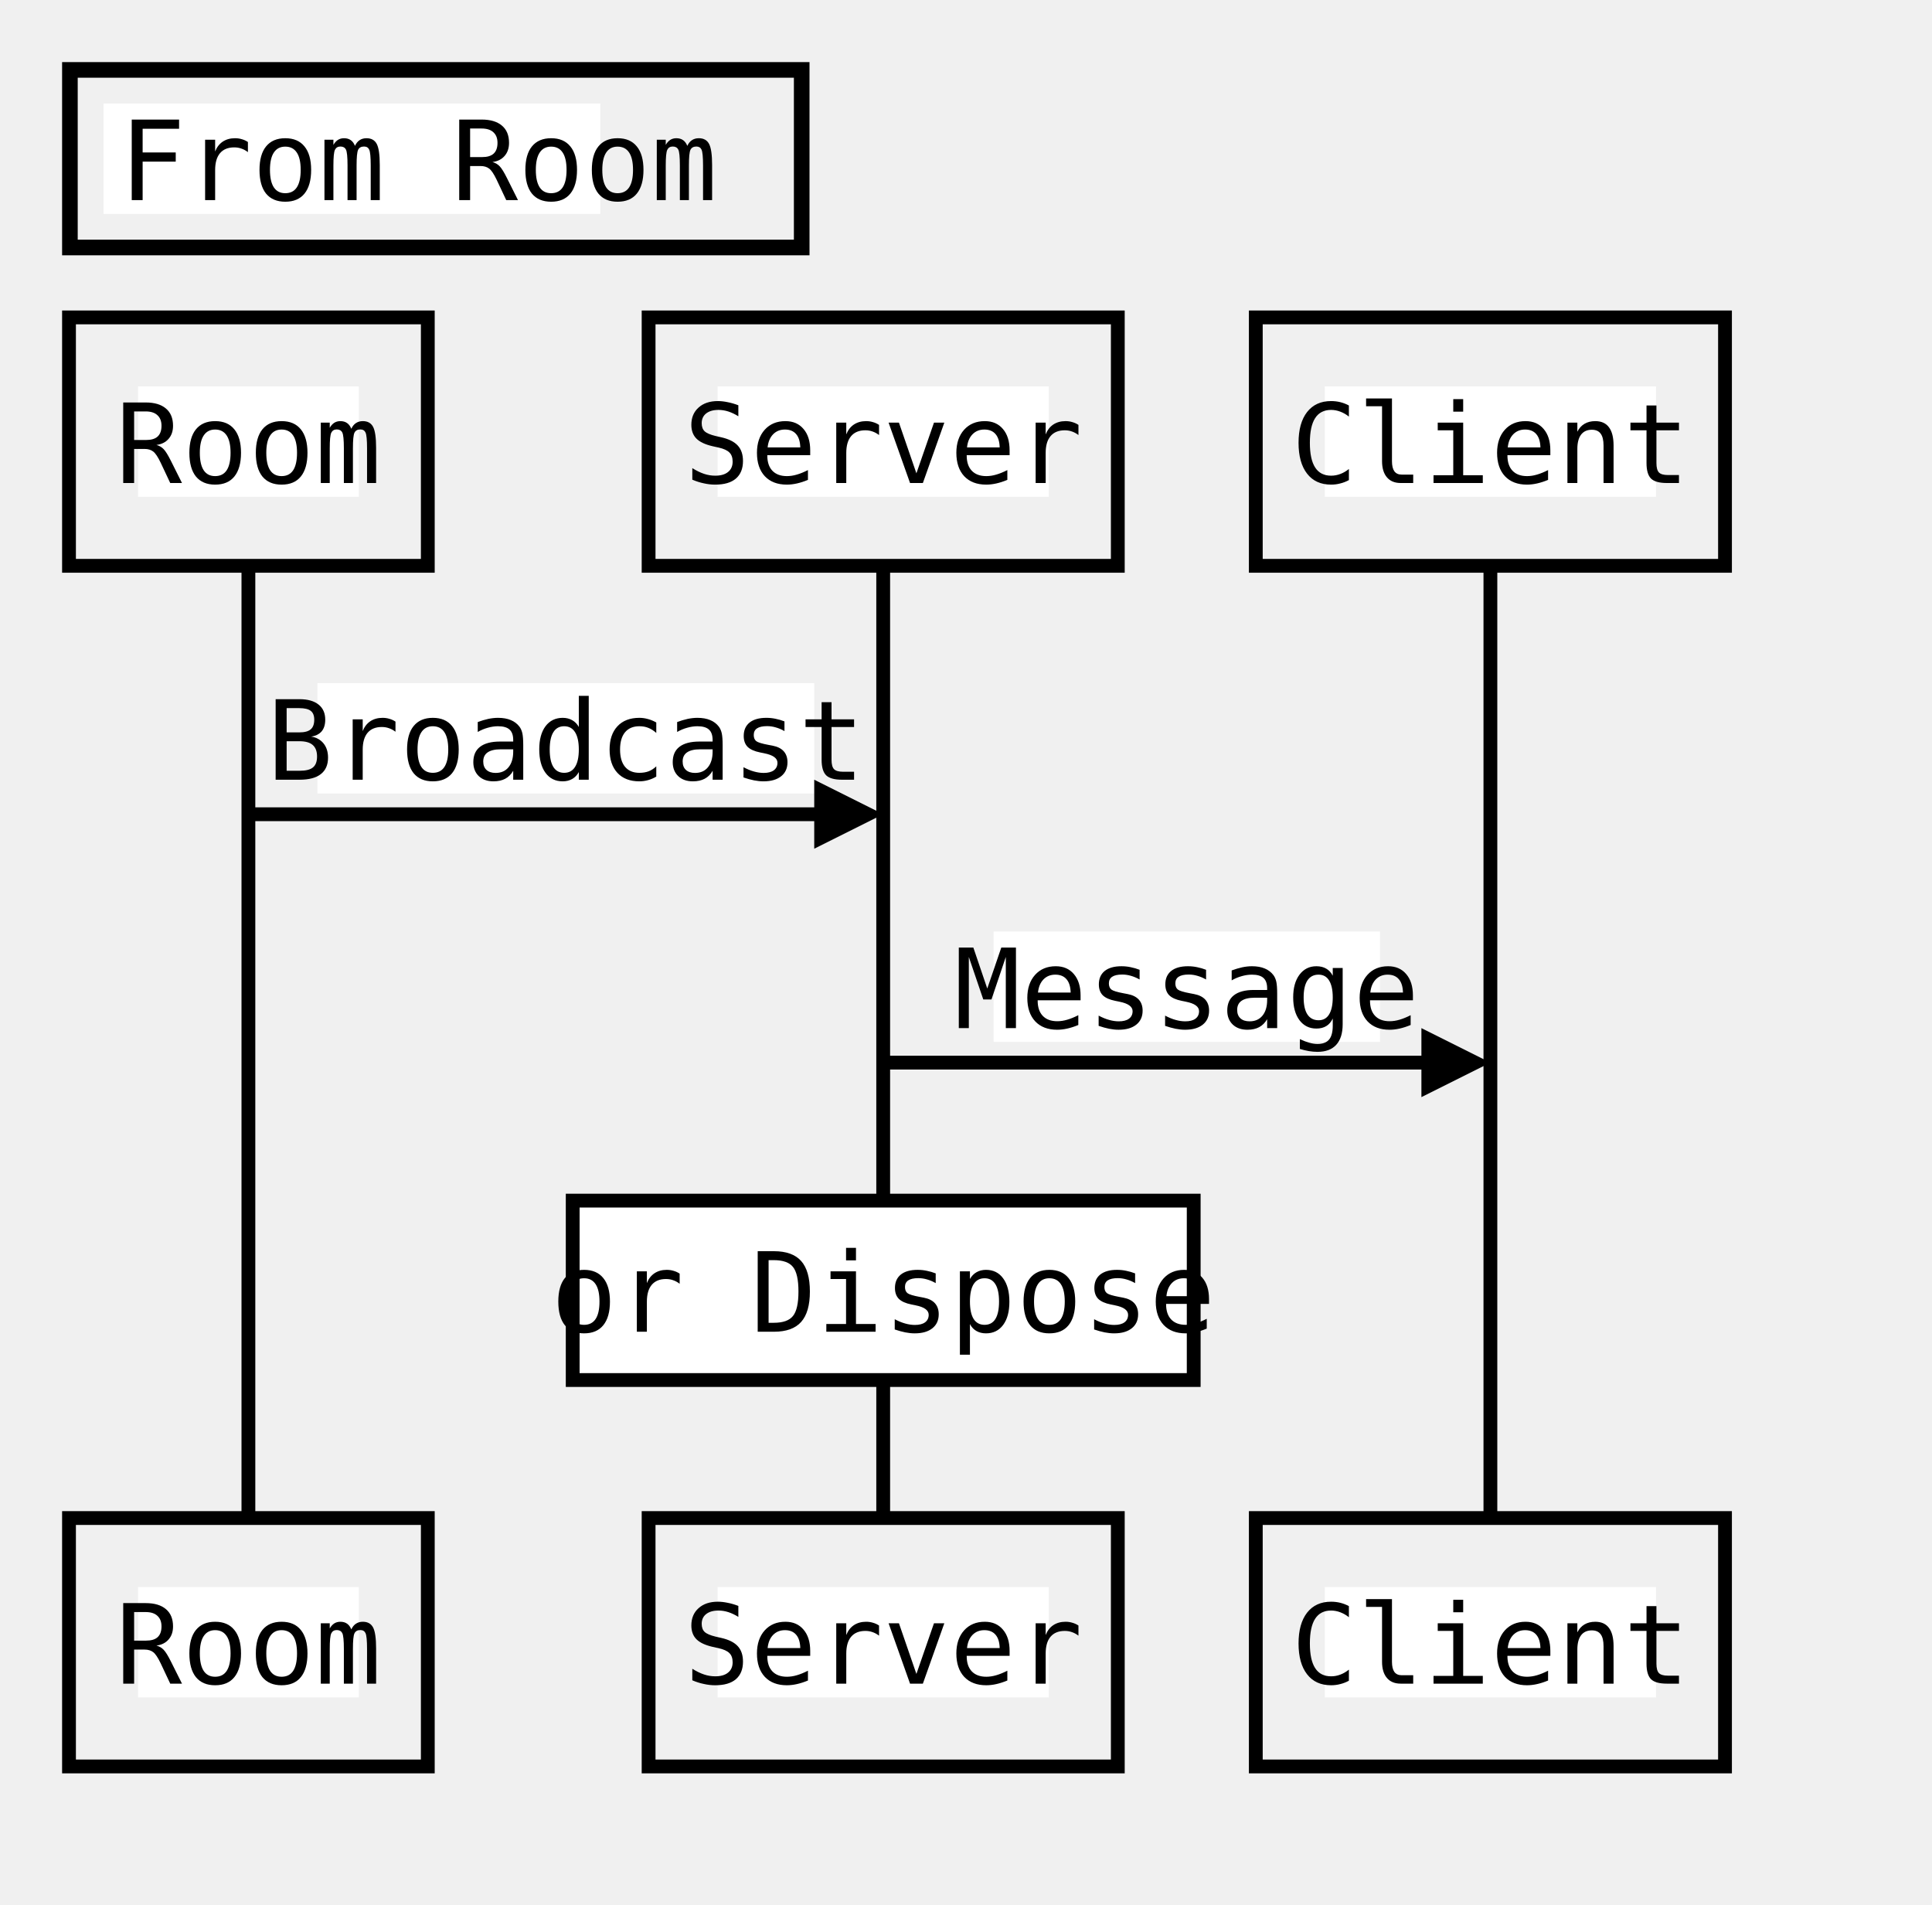
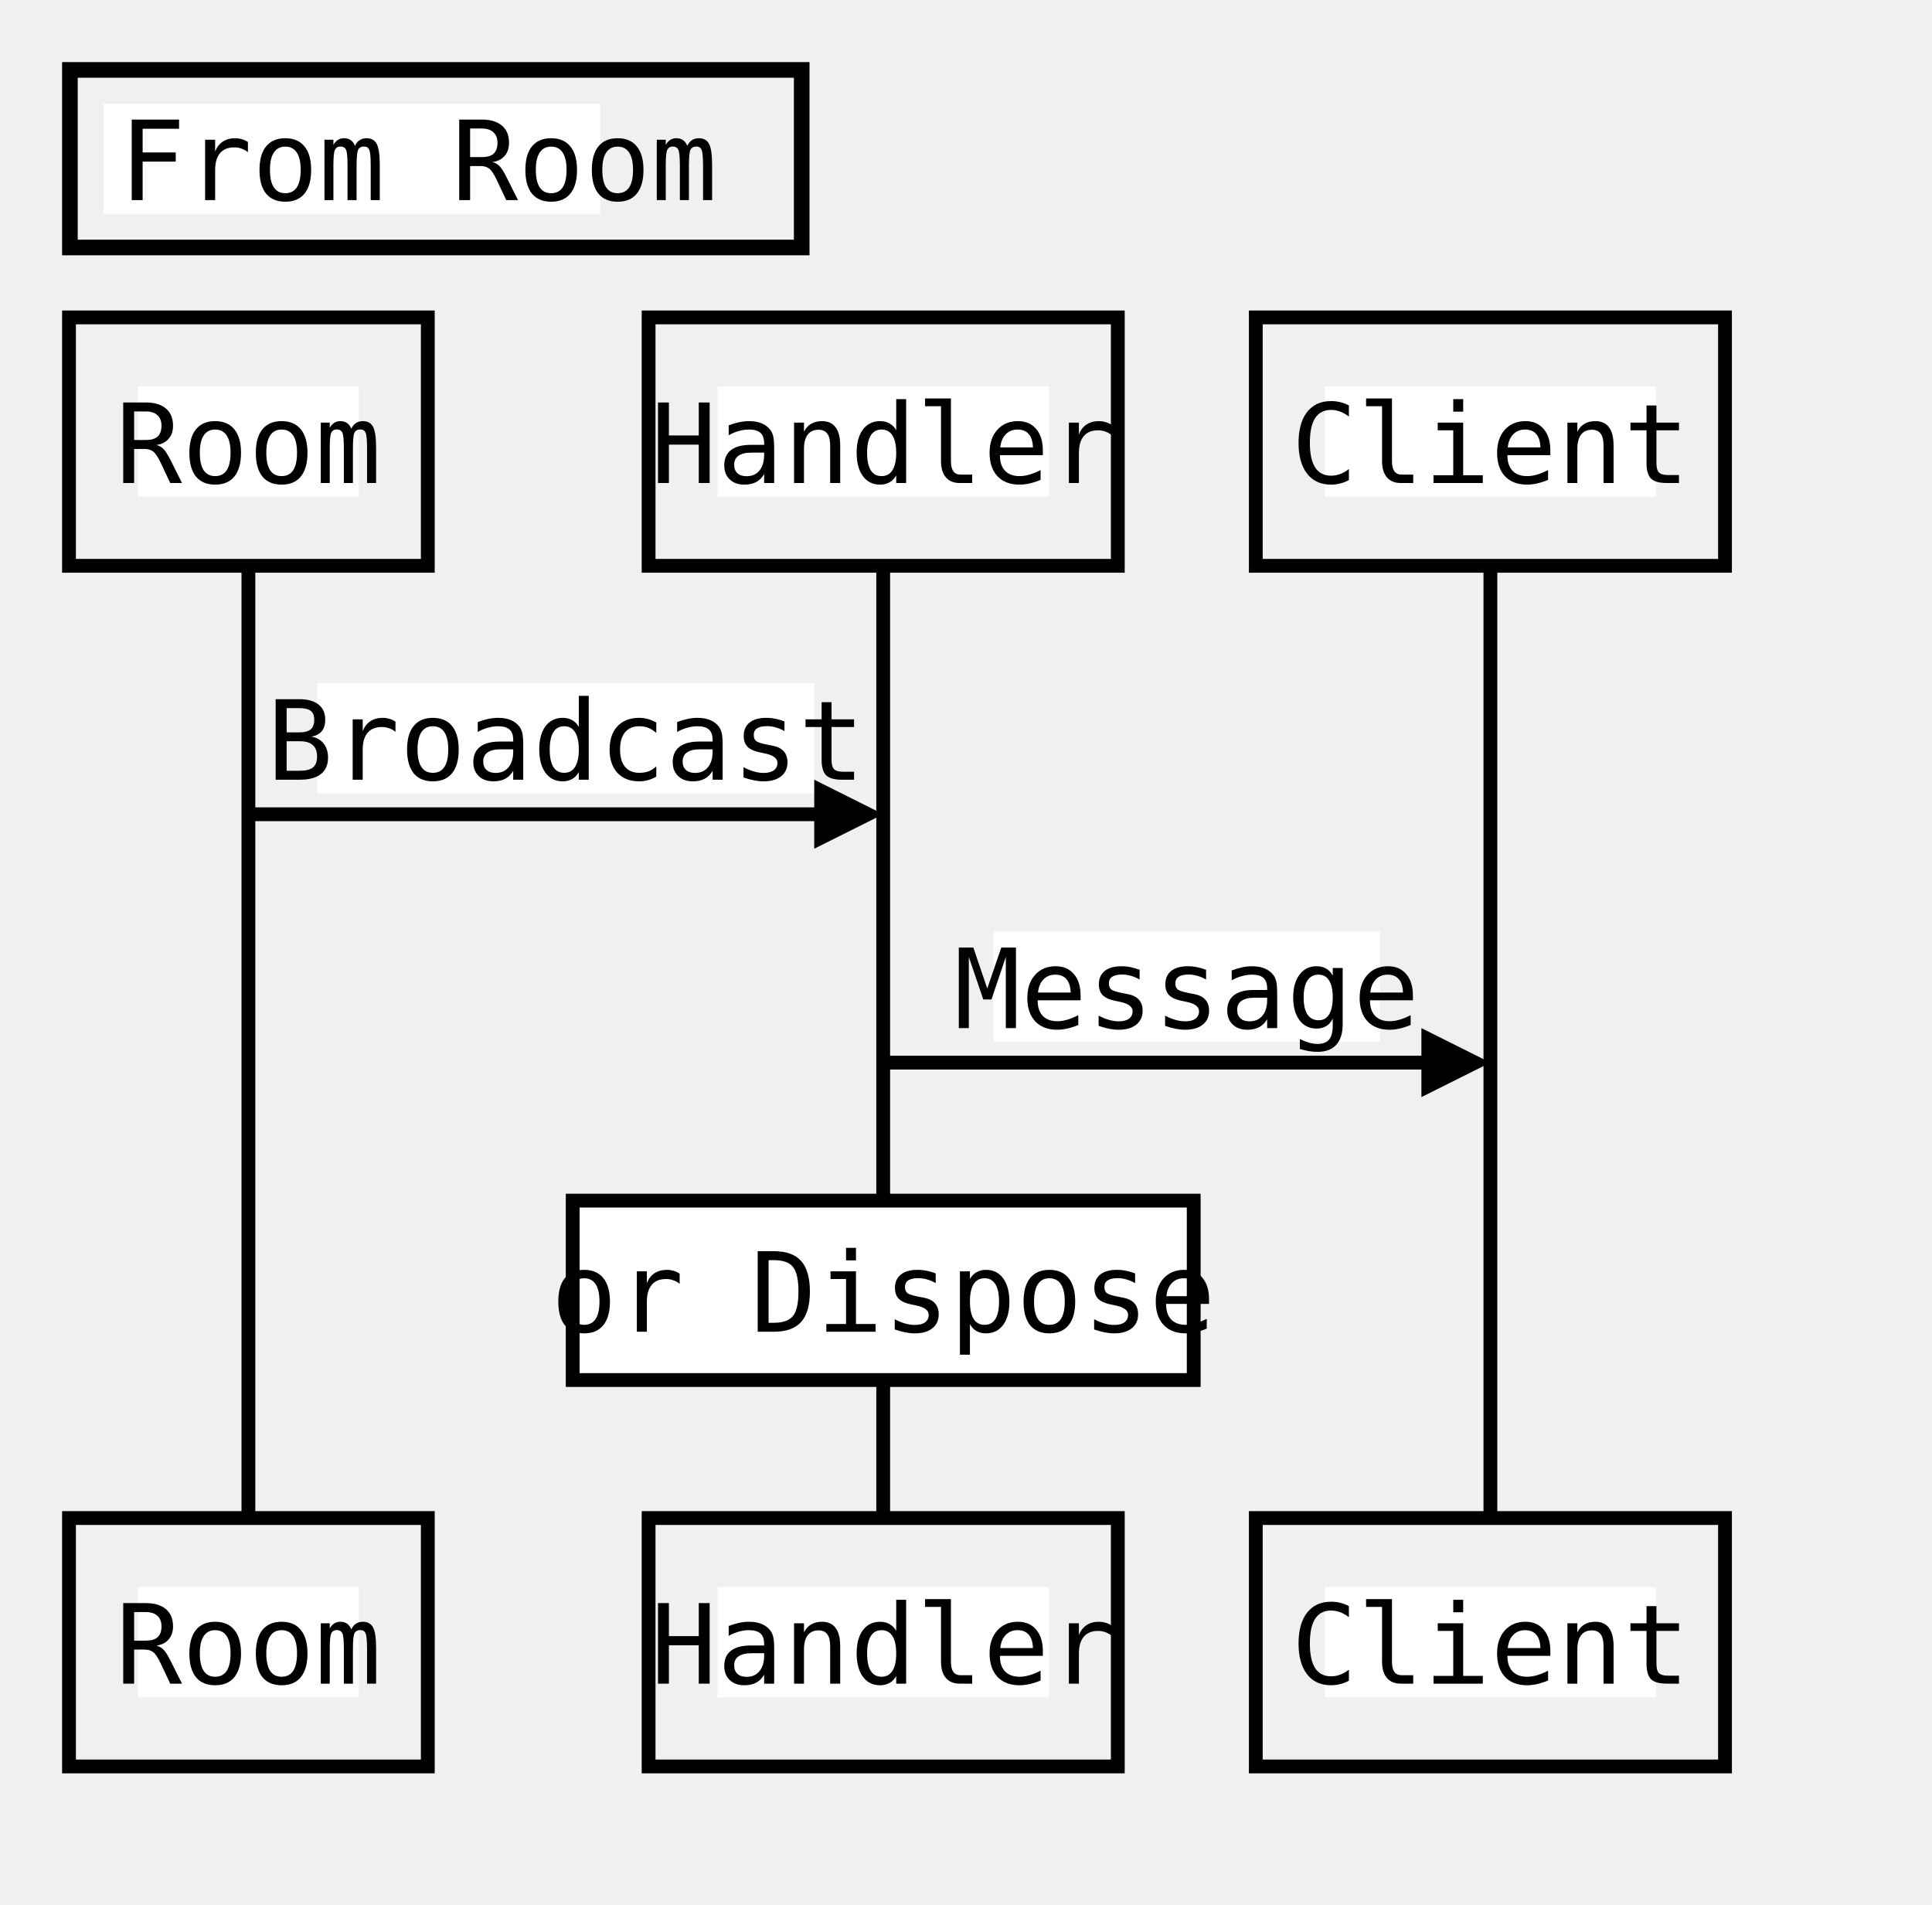
<svg xmlns="http://www.w3.org/2000/svg" xmlns:xlink="http://www.w3.org/1999/xlink" width="280" height="276" id="svg3275" version="1.1">
  <source id="source3277">title: From Room
- Room-&gt;Server:Broadcast
- Server-&gt;Client:Message
- Note over Server:or Dispose
+ Room-&gt;Handler:Broadcast
+ Handler-&gt;Client:Message
+ Note over Handler:or Dispose
</source>
  <defs style="-webkit-tap-highlight-color: rgba(0, 0, 0, 0);" id="defs3281">
    <path stroke-linecap="round" d="M5,0 0,2.5 5,5z" id="raphael-marker-block" style="-webkit-tap-highlight-color: rgba(0, 0, 0, 0);" />
    <marker id="raphael-marker-endblock55" markerHeight="5" markerWidth="5" orient="auto" refX="2.5" refY="2.5" style="-webkit-tap-highlight-color: rgba(0, 0, 0, 0);">
      <use xlink:href="#raphael-marker-block" transform="rotate(180 2.5 2.5) scale(1,1)" stroke-width="1" fill="#000" stroke="none" style="-webkit-tap-highlight-color: rgba(0, 0, 0, 0);" id="use3285" />
    </marker>
  </defs>
  <rect x="10.131" y="10.131" width="106.057" height="25.737" r="0" rx="0" ry="0" style="fill:none;stroke:#000000;stroke-width:2.263" id="rect3287" />
  <rect x="15" y="15" width="72" height="16" r="0" rx="0" ry="0" fill="#ffffff" stroke="none" style="-webkit-tap-highlight-color: rgba(0, 0, 0, 0);" id="rect3289" />
  <text x="60.615" y="23" font="10px &quot;Arial&quot;" font-size="16px" style="font-size:16px;font-style:normal;font-variant:normal;font-weight:normal;line-height:normal;text-anchor:middle;fill:#000000;stroke:none;font-family:'&quot;Andale Mono&quot;, monospace'" id="text3291">
    <tspan dy="6" id="tspan3293">From Room</tspan>
  </text>
  <rect x="10" y="46" width="52" height="36" r="0" rx="0" ry="0" fill="none" stroke="#000000" stroke-width="2" style="-webkit-tap-highlight-color: rgba(0, 0, 0, 0);" id="rect3295" />
  <rect x="20" y="56" width="32" height="16" r="0" rx="0" ry="0" fill="#ffffff" stroke="none" style="-webkit-tap-highlight-color: rgba(0, 0, 0, 0);" id="rect3297" />
  <text x="36" y="64" text-anchor="middle" font="10px &quot;Arial&quot;" stroke="none" fill="#000000" font-size="16px" font-family="Andale Mono, monospace" style="-webkit-tap-highlight-color: rgba(0, 0, 0, 0); text-anchor: middle; font-style: normal; font-variant: normal; font-weight: normal; font-size: 16px; line-height: normal; font-family: 'Andale Mono', monospace;" id="text3299">
    <tspan dy="6" style="-webkit-tap-highlight-color: rgba(0, 0, 0, 0);" id="tspan3301">Room</tspan>
  </text>
  <rect x="10" y="220" width="52" height="36" r="0" rx="0" ry="0" fill="none" stroke="#000000" stroke-width="2" style="-webkit-tap-highlight-color: rgba(0, 0, 0, 0);" id="rect3303" />
  <rect x="20" y="230" width="32" height="16" r="0" rx="0" ry="0" fill="#ffffff" stroke="none" style="-webkit-tap-highlight-color: rgba(0, 0, 0, 0);" id="rect3305" />
  <text x="36" y="238" text-anchor="middle" font="10px &quot;Arial&quot;" stroke="none" fill="#000000" font-size="16px" font-family="Andale Mono, monospace" style="-webkit-tap-highlight-color: rgba(0, 0, 0, 0); text-anchor: middle; font-style: normal; font-variant: normal; font-weight: normal; font-size: 16px; line-height: normal; font-family: 'Andale Mono', monospace;" id="text3307">
    <tspan dy="6" style="-webkit-tap-highlight-color: rgba(0, 0, 0, 0);" id="tspan3309">Room</tspan>
  </text>
  <path fill="none" stroke="#000000" d="M36,82L36,220" stroke-width="2" style="-webkit-tap-highlight-color: rgba(0, 0, 0, 0);" id="path3311" />
  <rect x="94" y="46" width="68" height="36" r="0" rx="0" ry="0" fill="none" stroke="#000000" stroke-width="2" style="-webkit-tap-highlight-color: rgba(0, 0, 0, 0);" id="rect3313" />
  <rect x="104" y="56" width="48" height="16" r="0" rx="0" ry="0" fill="#ffffff" stroke="none" style="-webkit-tap-highlight-color: rgba(0, 0, 0, 0);" id="rect3315" />
  <text x="128" y="64" text-anchor="middle" font="10px &quot;Arial&quot;" stroke="none" fill="#000000" font-size="16px" font-family="Andale Mono, monospace" style="-webkit-tap-highlight-color: rgba(0, 0, 0, 0); text-anchor: middle; font-style: normal; font-variant: normal; font-weight: normal; font-size: 16px; line-height: normal; font-family: 'Andale Mono', monospace;" id="text3317">
-     <tspan dy="6" style="-webkit-tap-highlight-color: rgba(0, 0, 0, 0);" id="tspan3319">Server</tspan>
+     <tspan dy="6" style="-webkit-tap-highlight-color: rgba(0, 0, 0, 0);" id="tspan3319">Handler</tspan>
  </text>
  <rect x="94" y="220" width="68" height="36" r="0" rx="0" ry="0" fill="none" stroke="#000000" stroke-width="2" style="-webkit-tap-highlight-color: rgba(0, 0, 0, 0);" id="rect3321" />
  <rect x="104" y="230" width="48" height="16" r="0" rx="0" ry="0" fill="#ffffff" stroke="none" style="-webkit-tap-highlight-color: rgba(0, 0, 0, 0);" id="rect3323" />
  <text x="128" y="238" text-anchor="middle" font="10px &quot;Arial&quot;" stroke="none" fill="#000000" font-size="16px" font-family="Andale Mono, monospace" style="-webkit-tap-highlight-color: rgba(0, 0, 0, 0); text-anchor: middle; font-style: normal; font-variant: normal; font-weight: normal; font-size: 16px; line-height: normal; font-family: 'Andale Mono', monospace;" id="text3325">
-     <tspan dy="6" style="-webkit-tap-highlight-color: rgba(0, 0, 0, 0);" id="tspan3327">Server</tspan>
+     <tspan dy="6" style="-webkit-tap-highlight-color: rgba(0, 0, 0, 0);" id="tspan3327">Handler</tspan>
  </text>
  <path fill="none" stroke="#000000" d="M128,82L128,220" stroke-width="2" style="-webkit-tap-highlight-color: rgba(0, 0, 0, 0);" id="path3329" />
  <rect x="182" y="46" width="68" height="36" r="0" rx="0" ry="0" fill="none" stroke="#000000" stroke-width="2" style="-webkit-tap-highlight-color: rgba(0, 0, 0, 0);" id="rect3331" />
  <rect x="192" y="56" width="48" height="16" r="0" rx="0" ry="0" fill="#ffffff" stroke="none" style="-webkit-tap-highlight-color: rgba(0, 0, 0, 0);" id="rect3333" />
  <text x="216" y="64" text-anchor="middle" font="10px &quot;Arial&quot;" stroke="none" fill="#000000" font-size="16px" font-family="Andale Mono, monospace" style="-webkit-tap-highlight-color: rgba(0, 0, 0, 0); text-anchor: middle; font-style: normal; font-variant: normal; font-weight: normal; font-size: 16px; line-height: normal; font-family: 'Andale Mono', monospace;" id="text3335">
    <tspan dy="6" style="-webkit-tap-highlight-color: rgba(0, 0, 0, 0);" id="tspan3337">Client</tspan>
  </text>
  <rect x="182" y="220" width="68" height="36" r="0" rx="0" ry="0" fill="none" stroke="#000000" stroke-width="2" style="-webkit-tap-highlight-color: rgba(0, 0, 0, 0);" id="rect3339" />
  <rect x="192" y="230" width="48" height="16" r="0" rx="0" ry="0" fill="#ffffff" stroke="none" style="-webkit-tap-highlight-color: rgba(0, 0, 0, 0);" id="rect3341" />
  <text x="216" y="238" text-anchor="middle" font="10px &quot;Arial&quot;" stroke="none" fill="#000000" font-size="16px" font-family="Andale Mono, monospace" style="-webkit-tap-highlight-color: rgba(0, 0, 0, 0); text-anchor: middle; font-style: normal; font-variant: normal; font-weight: normal; font-size: 16px; line-height: normal; font-family: 'Andale Mono', monospace;" id="text3343">
    <tspan dy="6" style="-webkit-tap-highlight-color: rgba(0, 0, 0, 0);" id="tspan3345">Client</tspan>
  </text>
  <path fill="none" stroke="#000000" d="M216,82L216,220" stroke-width="2" style="-webkit-tap-highlight-color: rgba(0, 0, 0, 0);" id="path3347" />
  <rect x="46" y="99" width="72" height="16" r="0" rx="0" ry="0" fill="#ffffff" stroke="none" style="-webkit-tap-highlight-color: rgba(0, 0, 0, 0);" id="rect3349" />
  <text x="82" y="107" text-anchor="middle" font="10px &quot;Arial&quot;" stroke="none" fill="#000000" font-size="16px" font-family="Andale Mono, monospace" style="-webkit-tap-highlight-color: rgba(0, 0, 0, 0); text-anchor: middle; font-style: normal; font-variant: normal; font-weight: normal; font-size: 16px; line-height: normal; font-family: 'Andale Mono', monospace;" id="text3351">
    <tspan dy="6" style="-webkit-tap-highlight-color: rgba(0, 0, 0, 0);" id="tspan3353">Broadcast</tspan>
  </text>
  <path fill="none" stroke="#000000" d="M36,118C36,118,103.829,118,123.005,118" stroke-width="2" marker-end="url(#raphael-marker-endblock55)" stroke-dasharray="0" style="-webkit-tap-highlight-color: rgba(0, 0, 0, 0);" id="path3355" />
  <rect x="144" y="135" width="56" height="16" r="0" rx="0" ry="0" fill="#ffffff" stroke="none" style="-webkit-tap-highlight-color: rgba(0, 0, 0, 0);" id="rect3357" />
  <text x="172" y="143" text-anchor="middle" font="10px &quot;Arial&quot;" stroke="none" fill="#000000" font-size="16px" font-family="Andale Mono, monospace" style="-webkit-tap-highlight-color: rgba(0, 0, 0, 0); text-anchor: middle; font-style: normal; font-variant: normal; font-weight: normal; font-size: 16px; line-height: normal; font-family: 'Andale Mono', monospace;" id="text3359">
    <tspan dy="6" style="-webkit-tap-highlight-color: rgba(0, 0, 0, 0);" id="tspan3361">Message</tspan>
  </text>
  <path fill="none" stroke="#000000" d="M128,154C128,154,192.364,154,211.001,154" stroke-width="2" marker-end="url(#raphael-marker-endblock55)" stroke-dasharray="0" style="-webkit-tap-highlight-color: rgba(0, 0, 0, 0);" id="path3363" />
  <rect x="83" y="174" width="90" height="26" r="0" rx="0" ry="0" fill="none" stroke="#000000" stroke-width="2" style="-webkit-tap-highlight-color:rgba;fill:#ffffff" id="rect3365" />
  <rect x="88" y="179" width="80" height="16" r="0" rx="0" ry="0" style="-webkit-tap-highlight-color: rgba(0, 0, 0, 0);" id="rect3367" stroke="none" fill="#ffffff" />
  <text x="128" y="187" text-anchor="middle" font="10px &quot;Arial&quot;" stroke="none" fill="#000000" font-size="16px" font-family="Andale Mono, monospace" style="-webkit-tap-highlight-color: rgba(0, 0, 0, 0); text-anchor: middle; font-style: normal; font-variant: normal; font-weight: normal; font-size: 16px; line-height: normal; font-family: 'Andale Mono', monospace;" id="text3369">
    <tspan dy="6" style="-webkit-tap-highlight-color: rgba(0, 0, 0, 0);" id="tspan3371">or Dispose</tspan>
  </text>
</svg>
